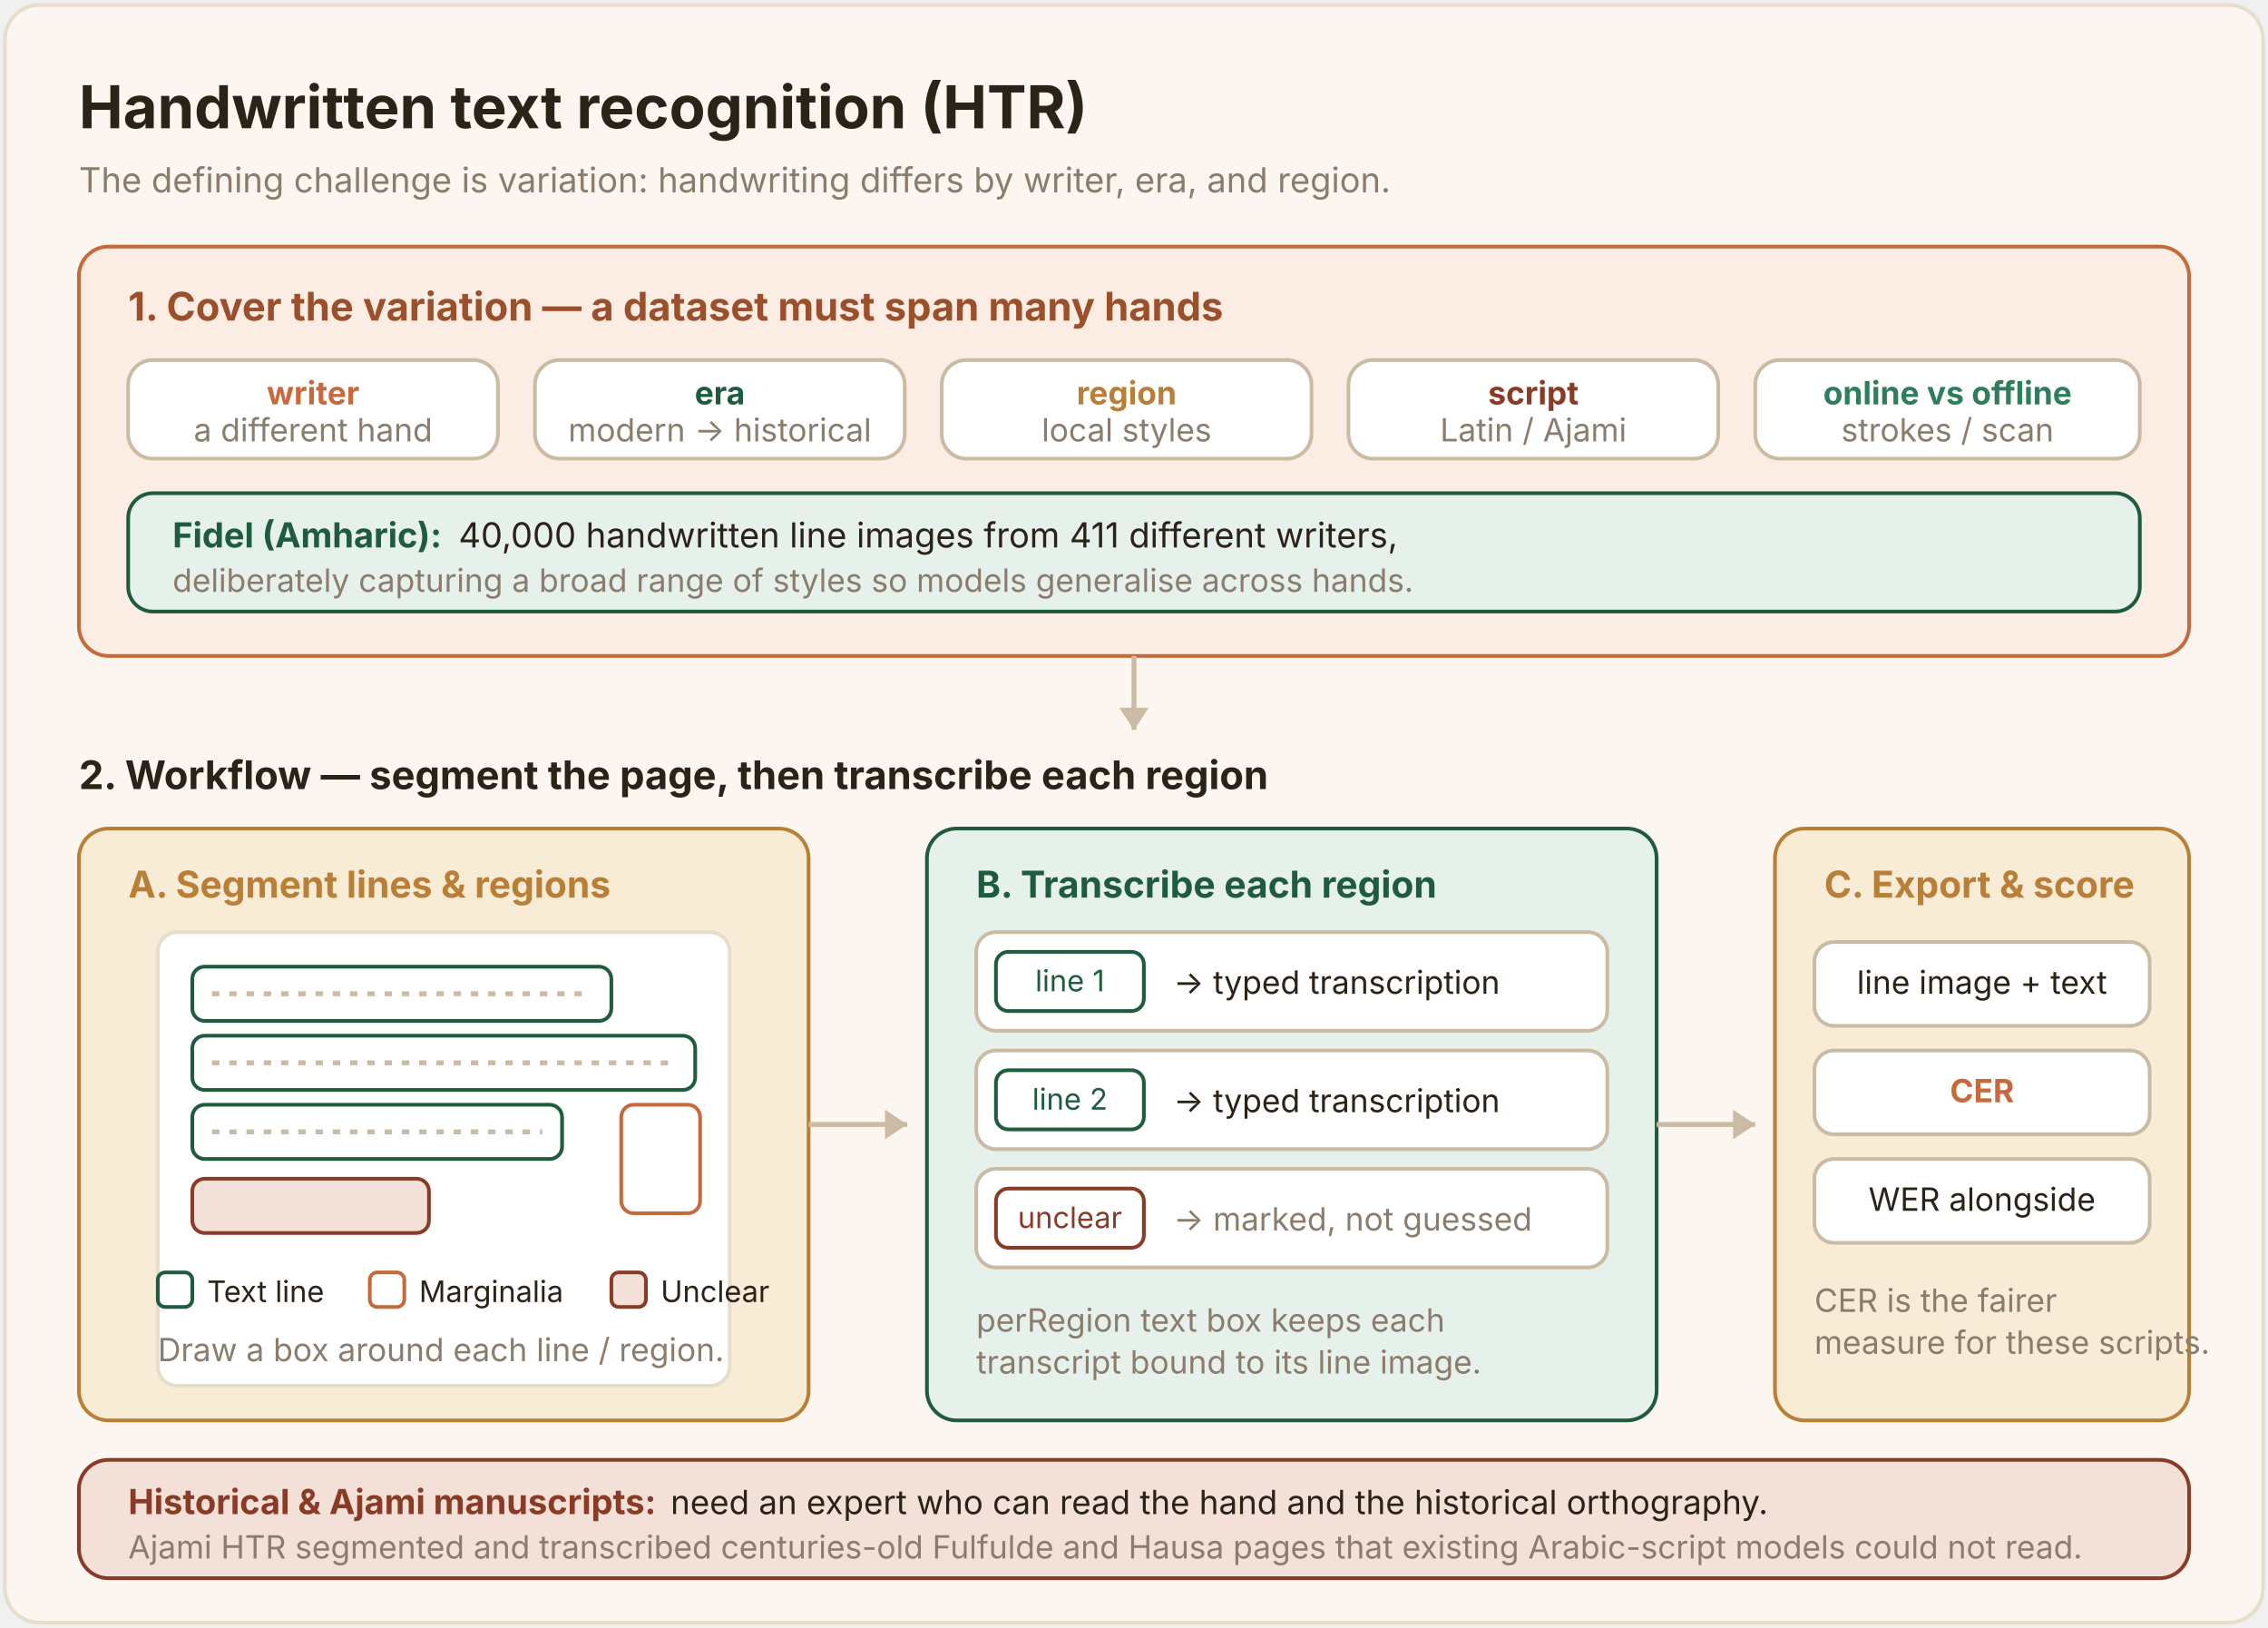
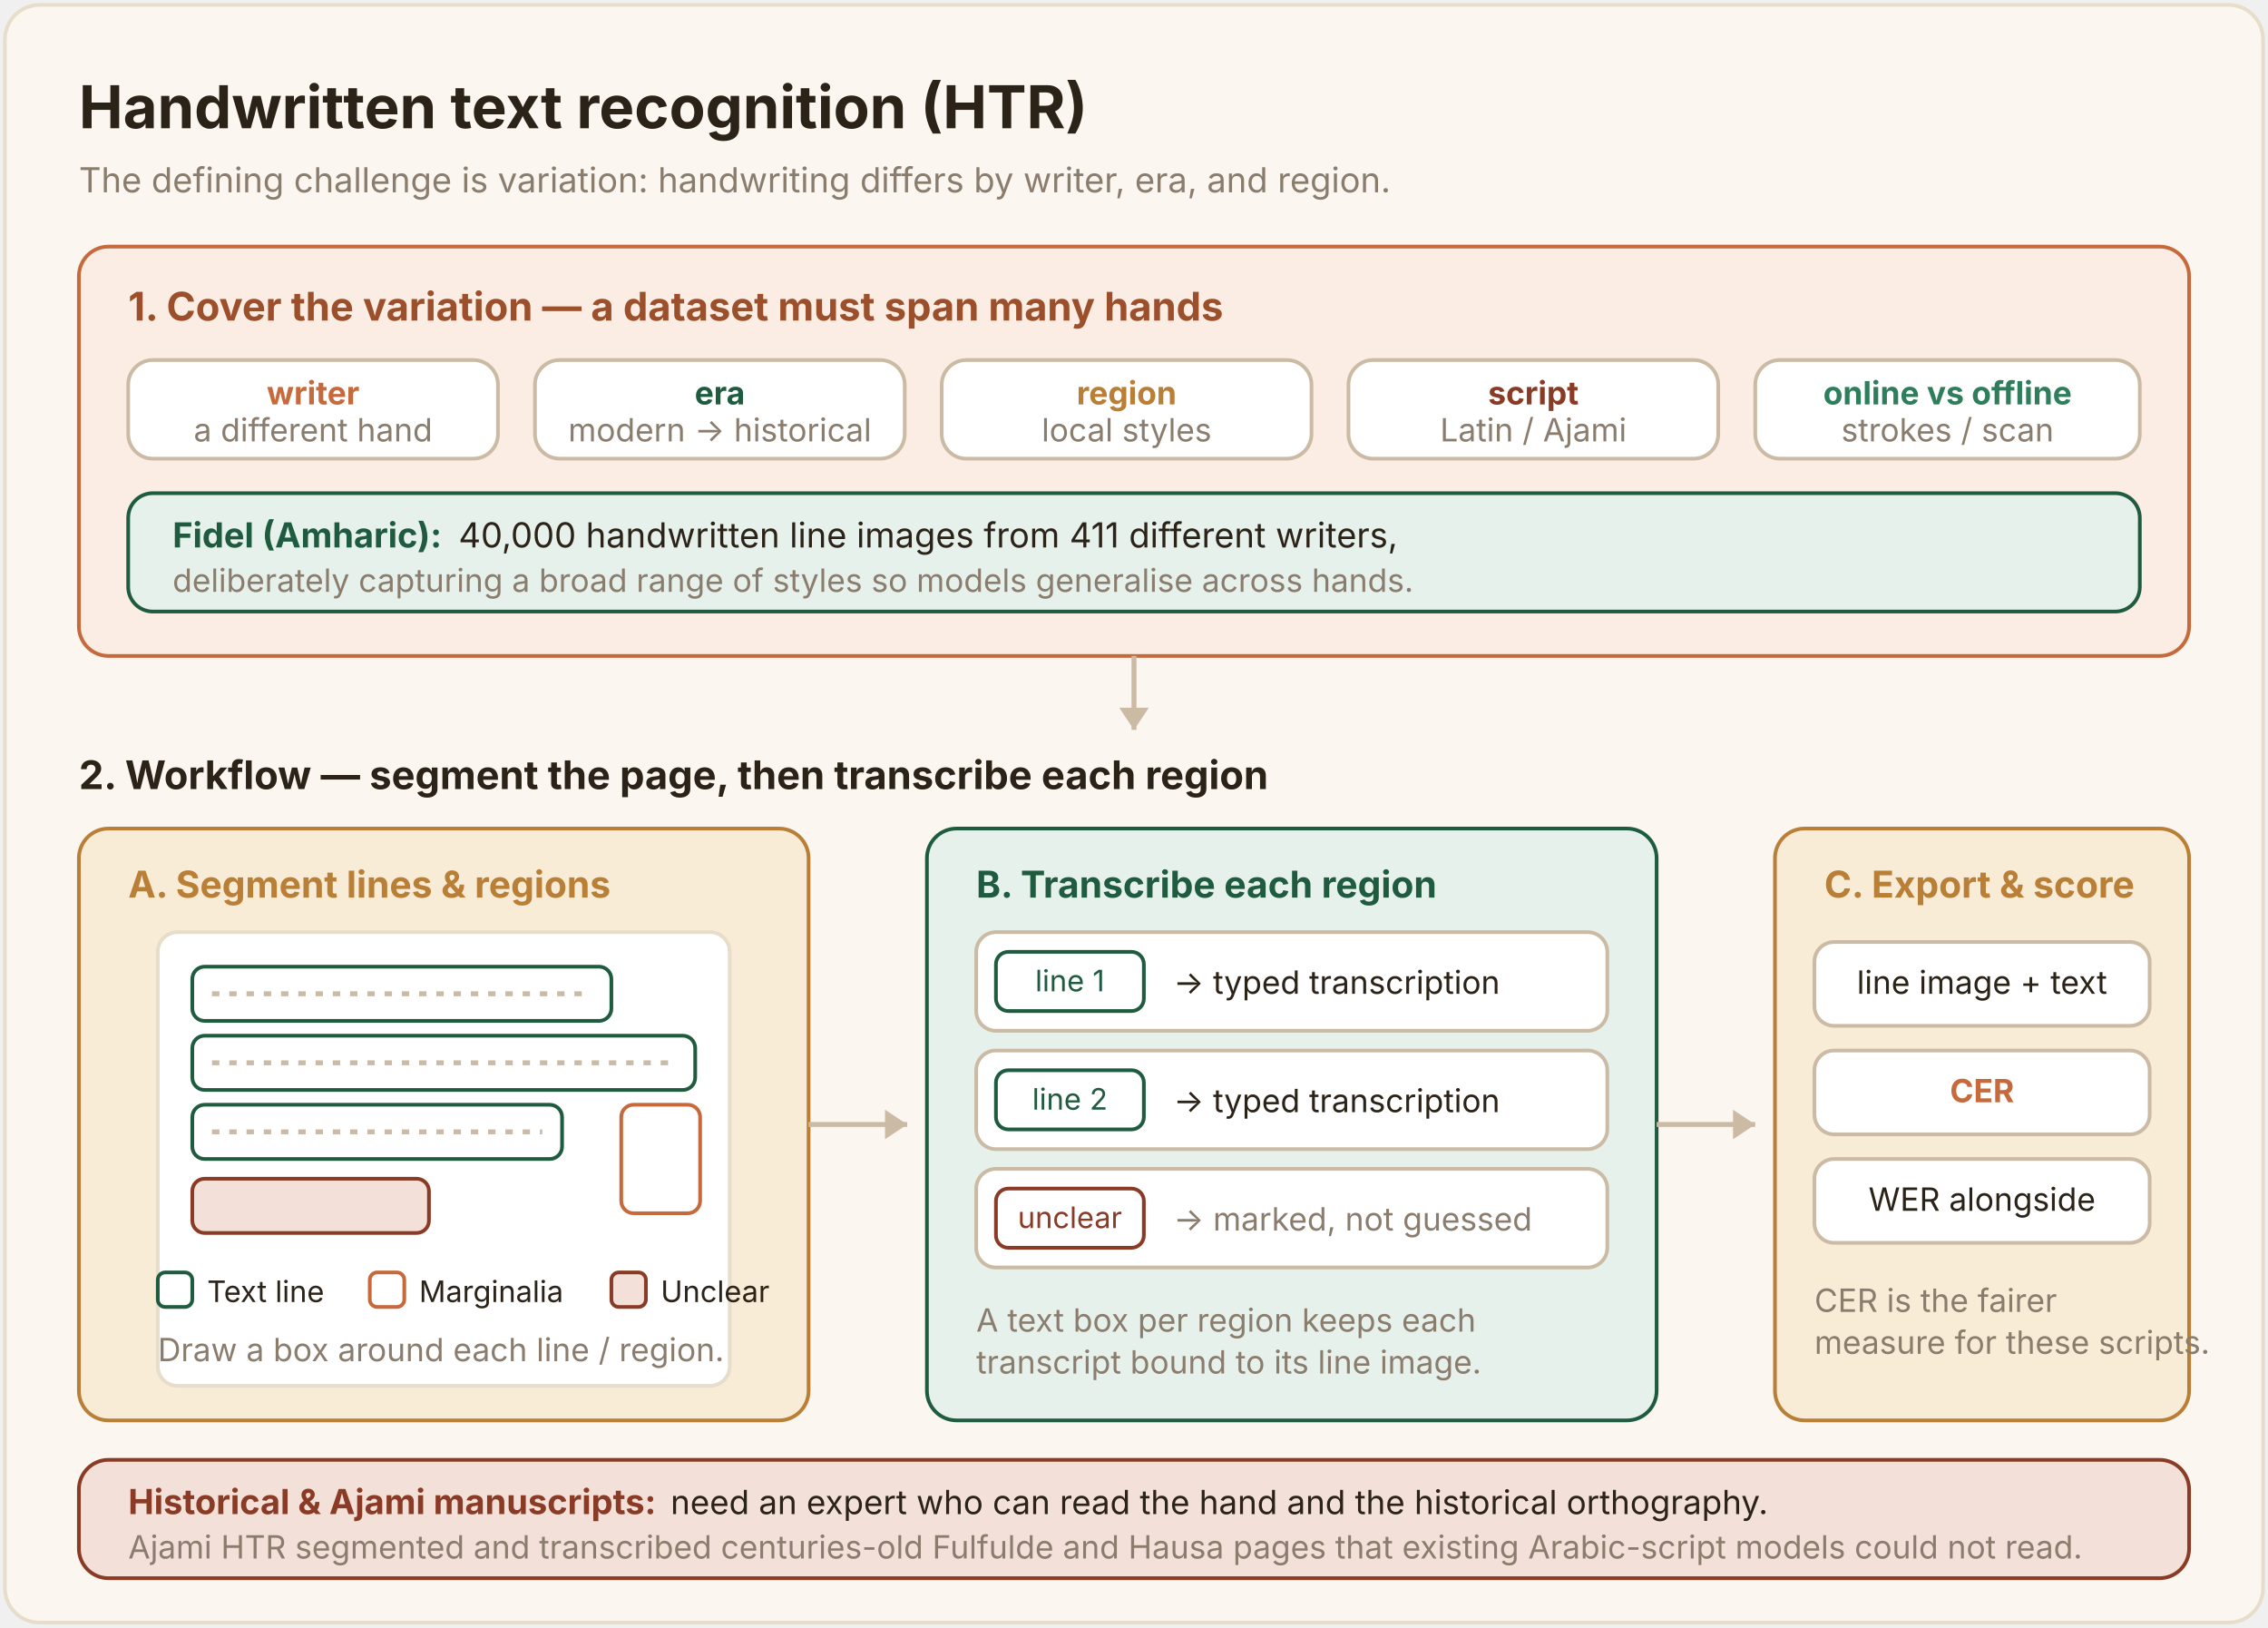
<svg xmlns="http://www.w3.org/2000/svg" viewBox="0 0 920 660" width="100%" font-family="Inter,'Segoe UI',Roboto,system-ui,sans-serif" role="img" aria-labelledby="htrTitle">
  <rect x="2" y="2" width="916" height="656" rx="14" fill="#FBF7F0" stroke="#E7DDCB" stroke-width="1.5" />
  <text x="32" y="52" font-size="24" font-weight="700" fill="#2B2218">Handwritten text recognition (HTR)</text>
  <text x="32" y="78" font-size="14" fill="#8A7D6E">The defining challenge is variation: handwriting differs by writer, era, and region.</text>
  <rect x="32" y="100" width="856" height="166" rx="12" fill="#FBEDE3" stroke="#C66A3D" stroke-width="1.5" />
  <text x="52" y="130" font-size="16" font-weight="700" fill="#9C4F2B">1. Cover the variation — a dataset must span many hands</text>
  <g font-size="13" fill="#2B2218">
    <rect x="52" y="146" width="150" height="40" rx="10" fill="#FFFFFF" stroke="#CBBBA4" stroke-width="1.5" />
    <text x="127" y="164" text-anchor="middle" font-weight="700" fill="#C66A3D">writer</text>
    <text x="127" y="179" text-anchor="middle" fill="#8A7D6E">a different hand</text>
    <rect x="217" y="146" width="150" height="40" rx="10" fill="#FFFFFF" stroke="#CBBBA4" stroke-width="1.5" />
    <text x="292" y="164" text-anchor="middle" font-weight="700" fill="#1F5B3F">era</text>
    <text x="292" y="179" text-anchor="middle" fill="#8A7D6E">modern → historical</text>
    <rect x="382" y="146" width="150" height="40" rx="10" fill="#FFFFFF" stroke="#CBBBA4" stroke-width="1.5" />
    <text x="457" y="164" text-anchor="middle" font-weight="700" fill="#B97F37">region</text>
    <text x="457" y="179" text-anchor="middle" fill="#8A7D6E">local styles</text>
    <rect x="547" y="146" width="150" height="40" rx="10" fill="#FFFFFF" stroke="#CBBBA4" stroke-width="1.5" />
    <text x="622" y="164" text-anchor="middle" font-weight="700" fill="#8A3B25">script</text>
    <text x="622" y="179" text-anchor="middle" fill="#8A7D6E">Latin / Ajami</text>
    <rect x="712" y="146" width="156" height="40" rx="10" fill="#FFFFFF" stroke="#CBBBA4" stroke-width="1.5" />
    <text x="790" y="164" text-anchor="middle" font-weight="700" fill="#2E7D5B">online vs offline</text>
    <text x="790" y="179" text-anchor="middle" fill="#8A7D6E">strokes / scan</text>
  </g>
  <rect x="52" y="200" width="816" height="48" rx="10" fill="#E7F1EC" stroke="#1F5B3F" stroke-width="1.5" />
  <text x="70" y="222" font-size="14" font-weight="700" fill="#1F5B3F">Fidel (Amharic):</text>
  <text x="186" y="222" font-size="14" fill="#2B2218">40,000 handwritten line images from 411 different writers,</text>
  <text x="70" y="240" font-size="13" fill="#8A7D6E">deliberately capturing a broad range of styles so models generalise across hands.</text>
  <line x1="460" y1="266" x2="460" y2="296" stroke="#CBBBA4" stroke-width="2" />
  <path d="M460 296 l-6 -9 h12 z" fill="#CBBBA4" />
  <text x="32" y="320" font-size="16" font-weight="700" fill="#2B2218">2. Workflow — segment the page, then transcribe each region</text>
  <rect x="32" y="336" width="296" height="240" rx="12" fill="#F8ECD6" stroke="#B97F37" stroke-width="1.5" />
  <text x="52" y="364" font-size="15" font-weight="700" fill="#B97F37">A. Segment lines &amp; regions</text>
  <rect x="64" y="378" width="232" height="184" rx="8" fill="#FFFFFF" stroke="#E7DDCB" stroke-width="1.5" />
  <rect x="78" y="392" width="170" height="22" rx="5" fill="none" stroke="#1F5B3F" stroke-width="1.5" />
  <line x1="86" y1="403" x2="240" y2="403" stroke="#CBBBA4" stroke-width="2" stroke-dasharray="3 4" />
  <rect x="78" y="420" width="204" height="22" rx="5" fill="none" stroke="#1F5B3F" stroke-width="1.5" />
  <line x1="86" y1="431" x2="274" y2="431" stroke="#CBBBA4" stroke-width="2" stroke-dasharray="3 4" />
  <rect x="78" y="448" width="150" height="22" rx="5" fill="none" stroke="#1F5B3F" stroke-width="1.5" />
  <line x1="86" y1="459" x2="220" y2="459" stroke="#CBBBA4" stroke-width="2" stroke-dasharray="3 4" />
  <rect x="252" y="448" width="32" height="44" rx="5" fill="none" stroke="#C66A3D" stroke-width="1.5" />
  <rect x="78" y="478" width="96" height="22" rx="5" fill="#F3E0D8" stroke="#8A3B25" stroke-width="1.5" />
  <g font-size="12">
    <rect x="64" y="516" width="14" height="14" rx="3" fill="none" stroke="#1F5B3F" stroke-width="1.5" />
    <text x="84" y="528" fill="#2B2218">Text line</text>
    <rect x="150" y="516" width="14" height="14" rx="3" fill="none" stroke="#C66A3D" stroke-width="1.5" />
    <text x="170" y="528" fill="#2B2218">Marginalia</text>
    <rect x="248" y="516" width="14" height="14" rx="3" fill="#F3E0D8" stroke="#8A3B25" stroke-width="1.5" />
    <text x="268" y="528" fill="#2B2218">Unclear</text>
  </g>
  <text x="64" y="552" font-size="13" fill="#8A7D6E">Draw a box around each line / region.</text>
  <line x1="328" y1="456" x2="368" y2="456" stroke="#CBBBA4" stroke-width="2" />
  <path d="M368 456 l-9 -6 v12 z" fill="#CBBBA4" />
  <rect x="376" y="336" width="296" height="240" rx="12" fill="#E7F1EC" stroke="#1F5B3F" stroke-width="1.5" />
  <text x="396" y="364" font-size="15" font-weight="700" fill="#1F5B3F">B. Transcribe each region</text>
  <g font-size="13">
    <rect x="396" y="378" width="256" height="40" rx="8" fill="#FFFFFF" stroke="#CBBBA4" stroke-width="1.5" />
    <rect x="404" y="386" width="60" height="24" rx="5" fill="none" stroke="#1F5B3F" stroke-width="1.5" />
    <text x="434" y="402" text-anchor="middle" fill="#1F5B3F" font-size="12">line 1</text>
    <text x="476" y="403" fill="#2B2218">→ typed transcription</text>
    <rect x="396" y="426" width="256" height="40" rx="8" fill="#FFFFFF" stroke="#CBBBA4" stroke-width="1.5" />
    <rect x="404" y="434" width="60" height="24" rx="5" fill="none" stroke="#1F5B3F" stroke-width="1.5" />
    <text x="434" y="450" text-anchor="middle" fill="#1F5B3F" font-size="12">line 2</text>
    <text x="476" y="451" fill="#2B2218">→ typed transcription</text>
    <rect x="396" y="474" width="256" height="40" rx="8" fill="#FFFFFF" stroke="#CBBBA4" stroke-width="1.5" />
    <rect x="404" y="482" width="60" height="24" rx="5" fill="none" stroke="#8A3B25" stroke-width="1.5" />
    <text x="434" y="498" text-anchor="middle" fill="#8A3B25" font-size="12">unclear</text>
    <text x="476" y="499" fill="#8A7D6E">→ marked, not guessed</text>
  </g>
-   <text x="396" y="540" font-size="13" fill="#8A7D6E">perRegion text box keeps each</text>
+   <text x="396" y="540" font-size="13" fill="#8A7D6E">A text box per region keeps each</text>
  <text x="396" y="557" font-size="13" fill="#8A7D6E">transcript bound to its line image.</text>
  <line x1="672" y1="456" x2="712" y2="456" stroke="#CBBBA4" stroke-width="2" />
  <path d="M712 456 l-9 -6 v12 z" fill="#CBBBA4" />
  <rect x="720" y="336" width="168" height="240" rx="12" fill="#F8ECD6" stroke="#B97F37" stroke-width="1.5" />
  <text x="740" y="364" font-size="15" font-weight="700" fill="#B97F37">C. Export &amp; score</text>
  <g font-size="13" fill="#2B2218">
    <rect x="736" y="382" width="136" height="34" rx="8" fill="#FFFFFF" stroke="#CBBBA4" stroke-width="1.5" />
    <text x="804" y="403" text-anchor="middle">line image + text</text>
    <rect x="736" y="426" width="136" height="34" rx="8" fill="#FFFFFF" stroke="#CBBBA4" stroke-width="1.5" />
    <text x="804" y="447" text-anchor="middle" font-weight="700" fill="#C66A3D">CER</text>
    <rect x="736" y="470" width="136" height="34" rx="8" fill="#FFFFFF" stroke="#CBBBA4" stroke-width="1.5" />
    <text x="804" y="491" text-anchor="middle">WER alongside</text>
  </g>
  <text x="736" y="532" font-size="13" fill="#8A7D6E">CER is the fairer</text>
  <text x="736" y="549" font-size="13" fill="#8A7D6E">measure for these scripts.</text>
  <rect x="32" y="592" width="856" height="48" rx="12" fill="#F3E0D8" stroke="#8A3B25" stroke-width="1.5" />
  <text x="52" y="614" font-size="14" font-weight="700" fill="#8A3B25">Historical &amp; Ajami manuscripts:</text>
  <text x="272" y="614" font-size="13.5" fill="#2B2218">need an expert who can read the hand and the historical orthography.</text>
  <text x="52" y="632" font-size="13" fill="#8A7D6E">Ajami HTR segmented and transcribed centuries-old Fulfulde and Hausa pages that existing Arabic-script models could not read.</text>
</svg>
